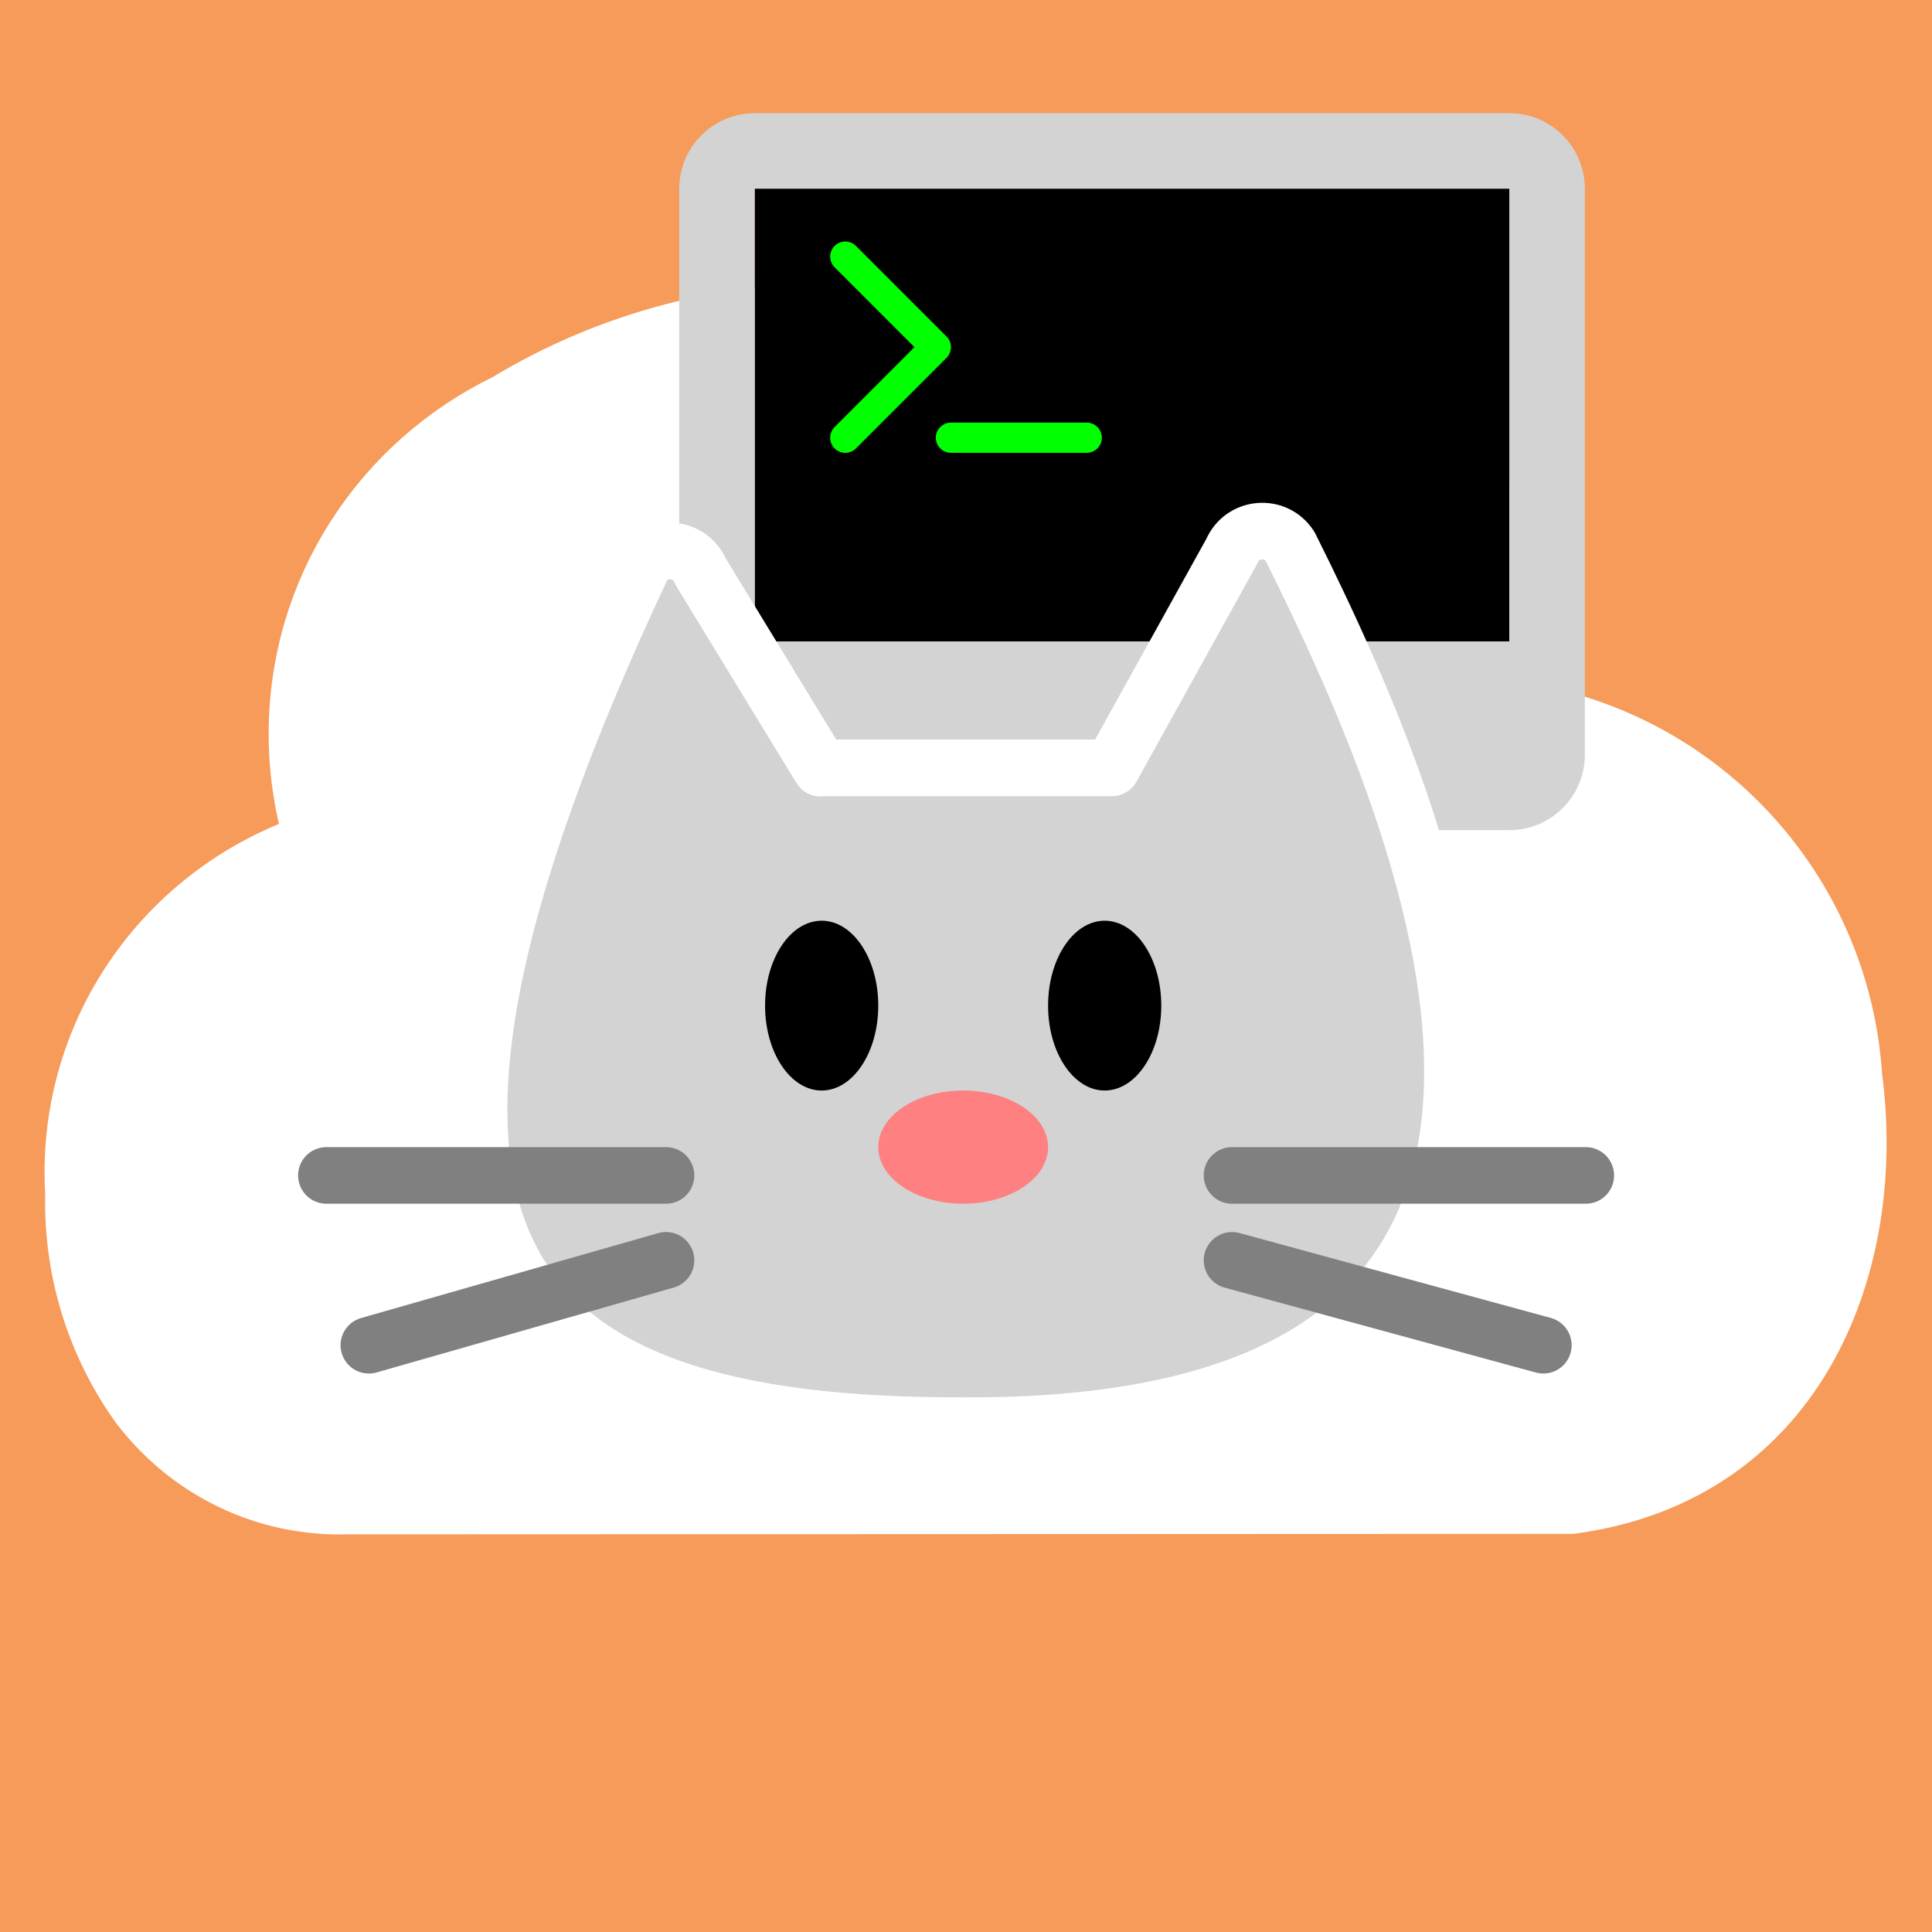
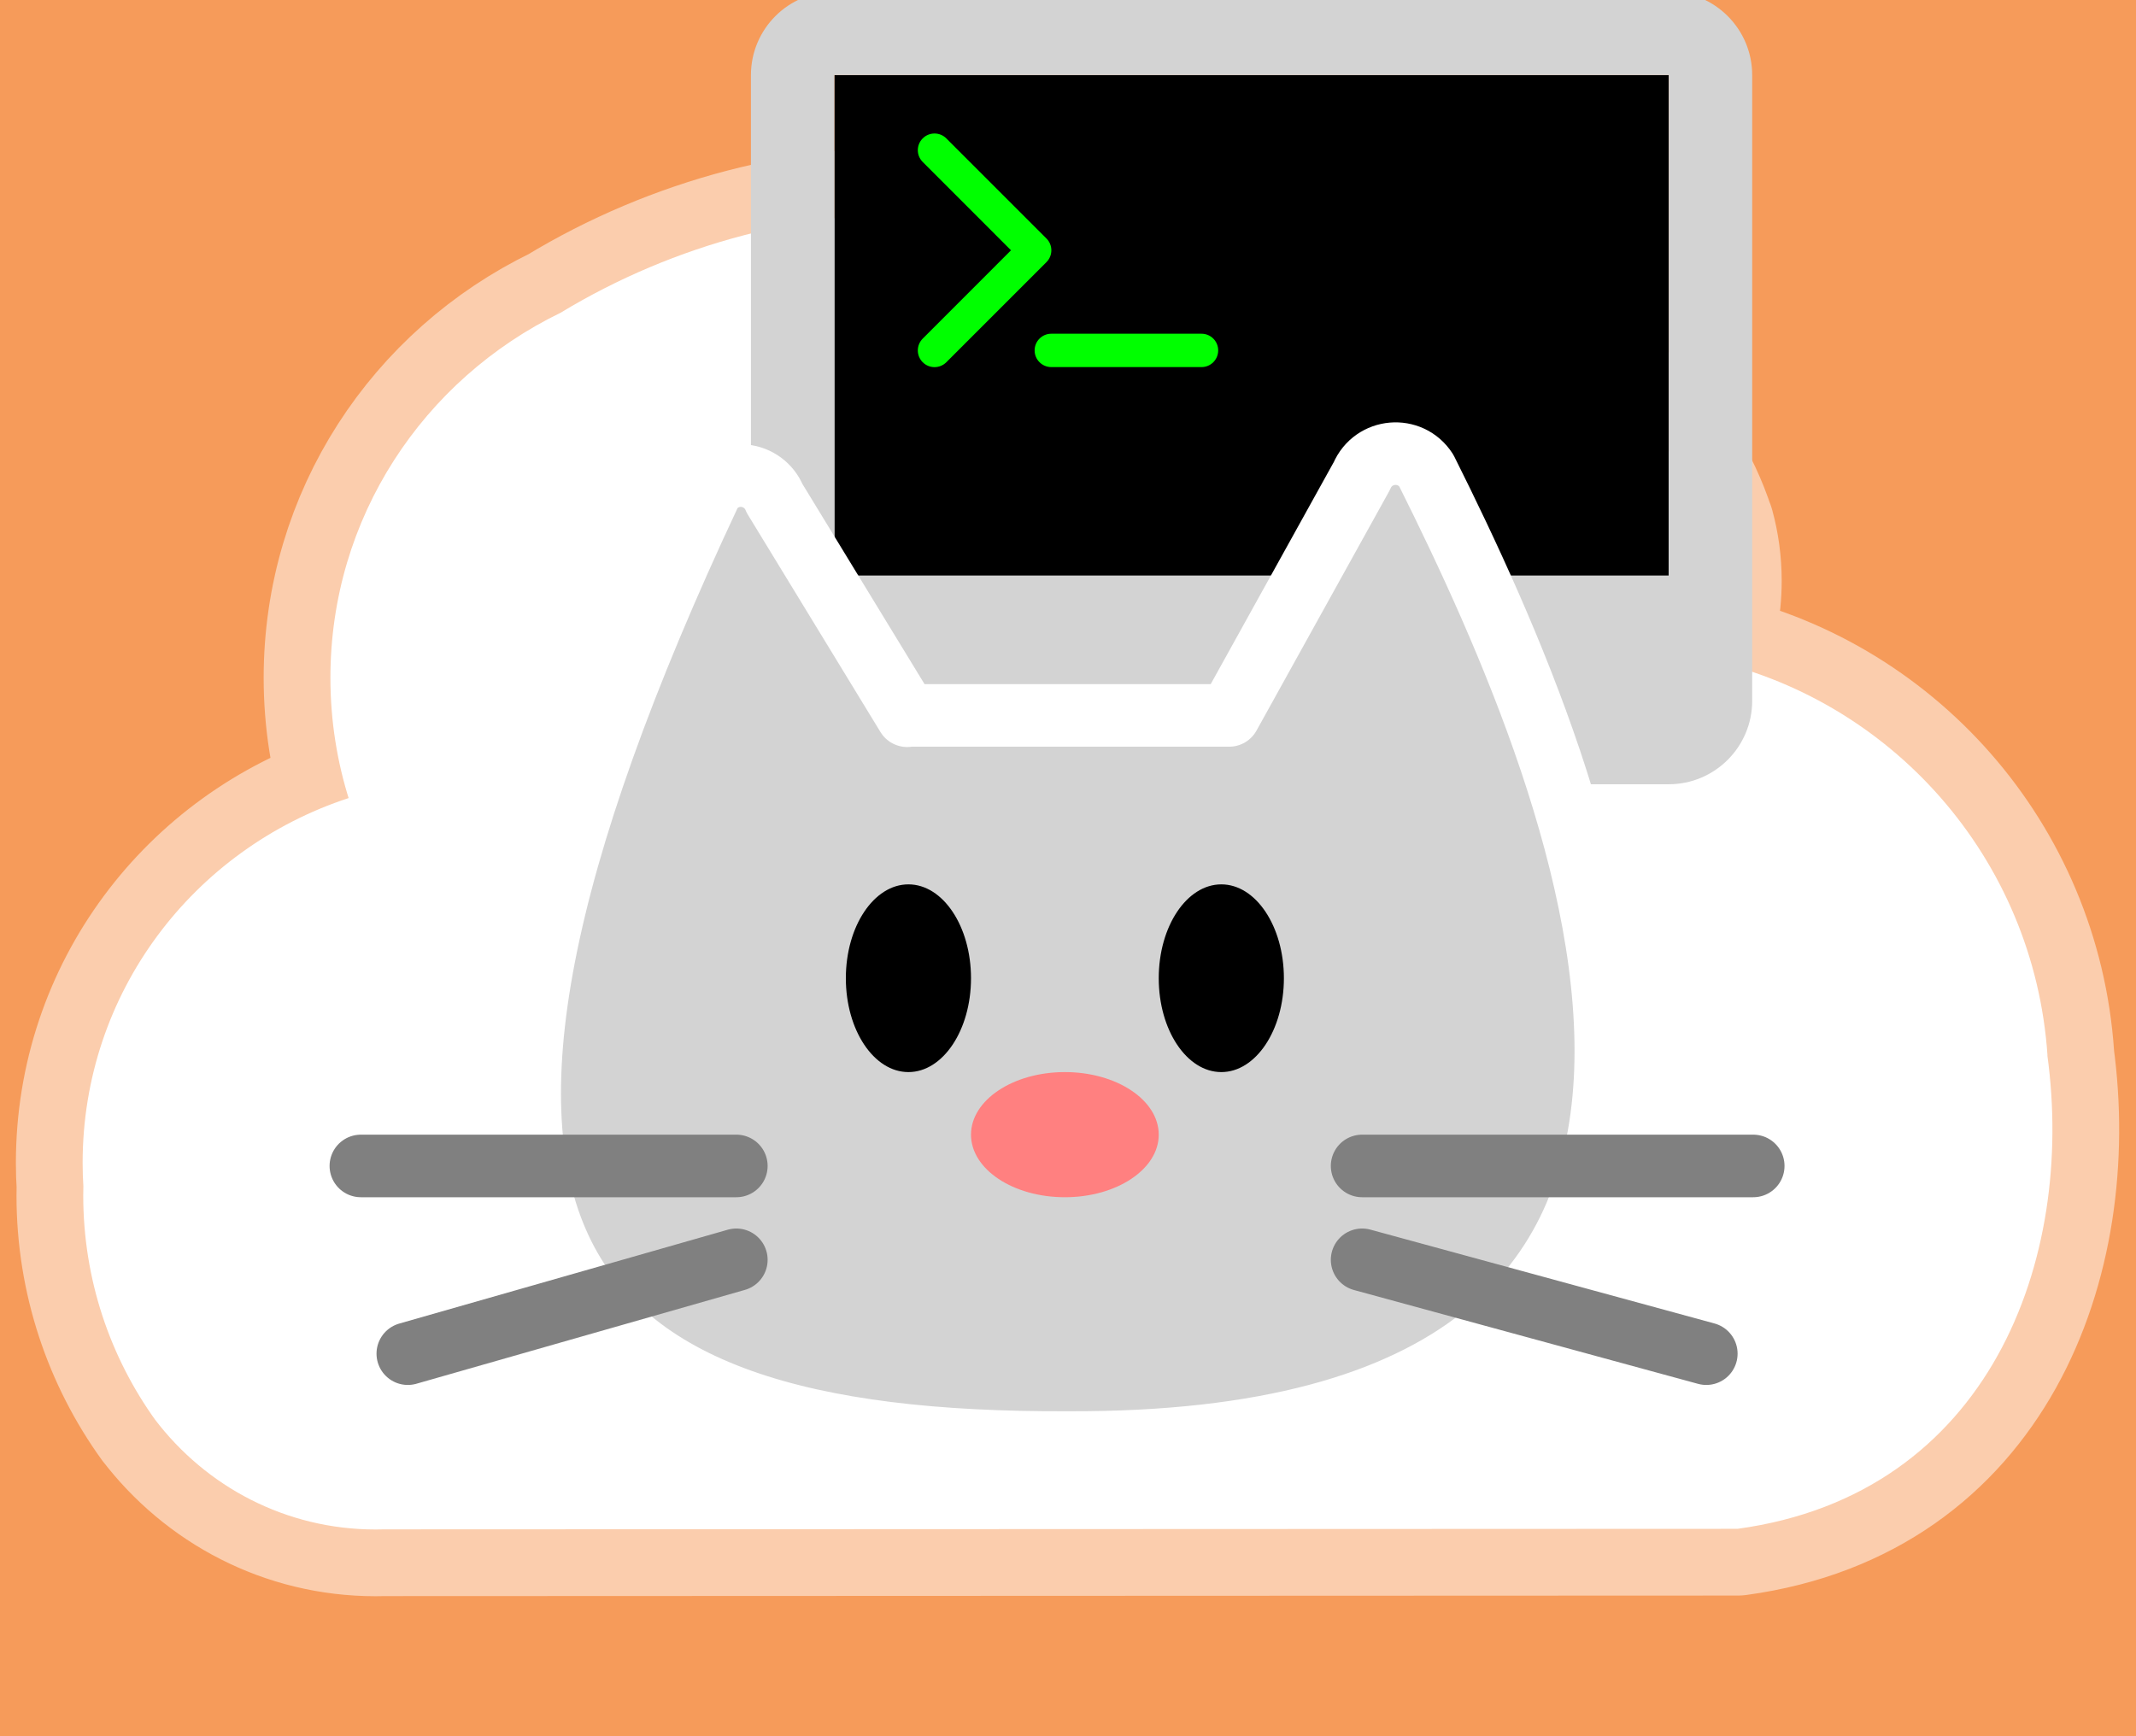
- <svg xmlns="http://www.w3.org/2000/svg" viewBox="0 0 512 512">
+ <svg xmlns="http://www.w3.org/2000/svg" viewBox="0 32 512 416">
  <defs>
    <style>
			#cloud {
				fill: white;
- 				stroke: white;
+ 				stroke: rgba(255, 255, 255, 0.5);
+ 				stroke-width: 2;
				stroke-linejoin: round;
			}

			#kitty #head {
				stroke: white;
				stroke-width: 20;
				stroke-linecap: round;
				stroke-linejoin: round;
				fill: lightgrey;
			}

			#kitty #mouth, 
			#kitty #whiskers {
				stroke-width: 20;
				stroke-linecap: round;
			}

			#kitty #eyes-open {
				fill: black;
			}

			#kitty #eyes-closed {
				stroke: black;
				stroke-width: 25;
				stroke-linecap: round;
			}

			#kitty #nose {
				fill: hsl(0, 100%, 75%);
			}

			#kitty #mouth, 
			#kitty #whiskers {
				stroke: grey;
			}

			#computer path {
				stroke: none;
				stroke-width: 1.5;
				stroke-linejoin: round;
				fill: lightgrey;
			}

			#computer #prompt path {
				fill: #00ff00;
			}
		</style>
  </defs>
  <rect width="512" height="512" fill="hsl(25, 90%, 66%)" />
  <g id="cloud" transform="translate(0, -15) scale(16)">
    <path d="M30.674 18.75c-0.201-2.96-2.352-5.364-5.169-5.949l-0.042-0.007c0.145-0.341 0.229-0.738 0.229-1.154 0-0.277-0.037-0.545-0.107-0.8l0.005 0.021c-0.451-1.39-1.572-2.445-2.971-2.796l-0.029-0.006c-0.35-0.104-0.753-0.164-1.17-0.164-0.882 0-1.701 0.268-2.381 0.726l0.015-0.010c-2.518-3.16-7.254-3.052-10.655-0.988-2.056 0.998-3.449 3.071-3.449 5.469 0 0.643 0.1 1.263 0.286 1.845l-0.012-0.043c-2.332 0.765-3.986 2.922-3.986 5.466 0 0.124 0.004 0.248 0.012 0.37l-0.001-0.017c-0.001 0.040-0.002 0.086-0.002 0.133 0 1.261 0.403 2.428 1.088 3.378l-0.012-0.017c0.764 1.004 1.959 1.646 3.305 1.646 0.043 0 0.086-0.001 0.129-0.002l-0.006 0 20.28-0.008c3.783-0.518 5.059-4.041 4.641-7.094z" />
  </g>
  <g id="computer" transform="translate(180, 30) scale(10)">
    <rect x="2" y="2" width="20" height="12" fill="black" />
    <path d="M2 0c-1.104 0-2 .896-2 2v15c0 1.104.896 2 2 2h20c1.104 0 2-.896 2-2v-15c0-1.104-.896-2-2-2h-20zm20 14h-20v-12h20v12zm-6.599 7c0 1.6 1.744 2.625 2.599 3h-12c.938-.333 2.599-1.317 2.599-3h6.802z" stroke="black" fill="white" />
    <g id="prompt" transform="translate(4, 3) scale(0.0125)">
      <path d="M9.4 86.6C-3.1 74.1-3.1 53.9 9.4 41.4s32.8-12.5 45.3 0l192 192c12.5 12.5 12.5 32.8 0 45.3l-192 192c-12.5 12.5-32.8 12.5-45.3 0s-12.5-32.8 0-45.3L178.7 256 9.4 86.6zM256 416H544c17.7 0 32 14.3 32 32s-14.3 32-32 32H256c-17.7 0-32-14.3-32-32s14.3-32 32-32z" />
    </g>
  </g>
  <g id="kitty" transform="translate(256, 256) scale(0.75) translate(-256, -256)">
    <path id="head" d="M 204.6, 186.1 l -42.4 -69.5 c -1.6 -4 -5.4 -6.8 -9.7 -7.2 -4.3 -.4 -8.5, 1.6 -10.8, 5.3 -112.2, 238.9 -53.9, 304.5, 114.4, 303.7, 252.7, 1, 166.6 -206.3, 114.4 -310.7 -5.1-7.9 -16.9-6.9 -20.6, 1.8 l -42.4, 76.5 h -102.9 Z" />
    <g id="eyes-open">
      <ellipse cx="205" cy="270" rx="20" ry="30" />
      <ellipse cx="305" cy="270" rx="20" ry="30" />
      <animate id="eyes-open-blink" attributeName="opacity" values="0;1" begin="10s;eyes-open-blink.end+30s" dur="1s" fill="remove" calcMode="discrete" repeatCount="1" />
    </g>
    <g id="eyes-closed" opacity="0">
      <line x1="185" y1="270" x2="225" y2="270" />
      <line x1="285" y1="270" x2="325" y2="270" />
      <animate id="eyes-closed-blink" attributeName="opacity" values="1;0" begin="10s;eyes-closed-blink.end+30s" dur="1s" fill="remove" calcMode="discrete" repeatCount="1" />
    </g>
    <g id="mouth" style="display:none">
      <line x1="255" y1="315" x2="255" y2="365" />
      <line x1="215" y1="370" x2="255" y2="365" />
      <line x1="255" y1="365" x2="295" y2="370" />
    </g>
    <g id="nose">
      <ellipse cx="255" cy="320" rx="30" ry="20" />
    </g>
    <g id="whiskers">
      <line x1="30" y1="330" x2="150" y2="330" />
      <line x1="45" y1="390" x2="150" y2="360" />
      <line x1="475" y1="330" x2="350" y2="330" />
      <line x1="460" y1="390" x2="350" y2="360" />
    </g>
  </g>
</svg>
